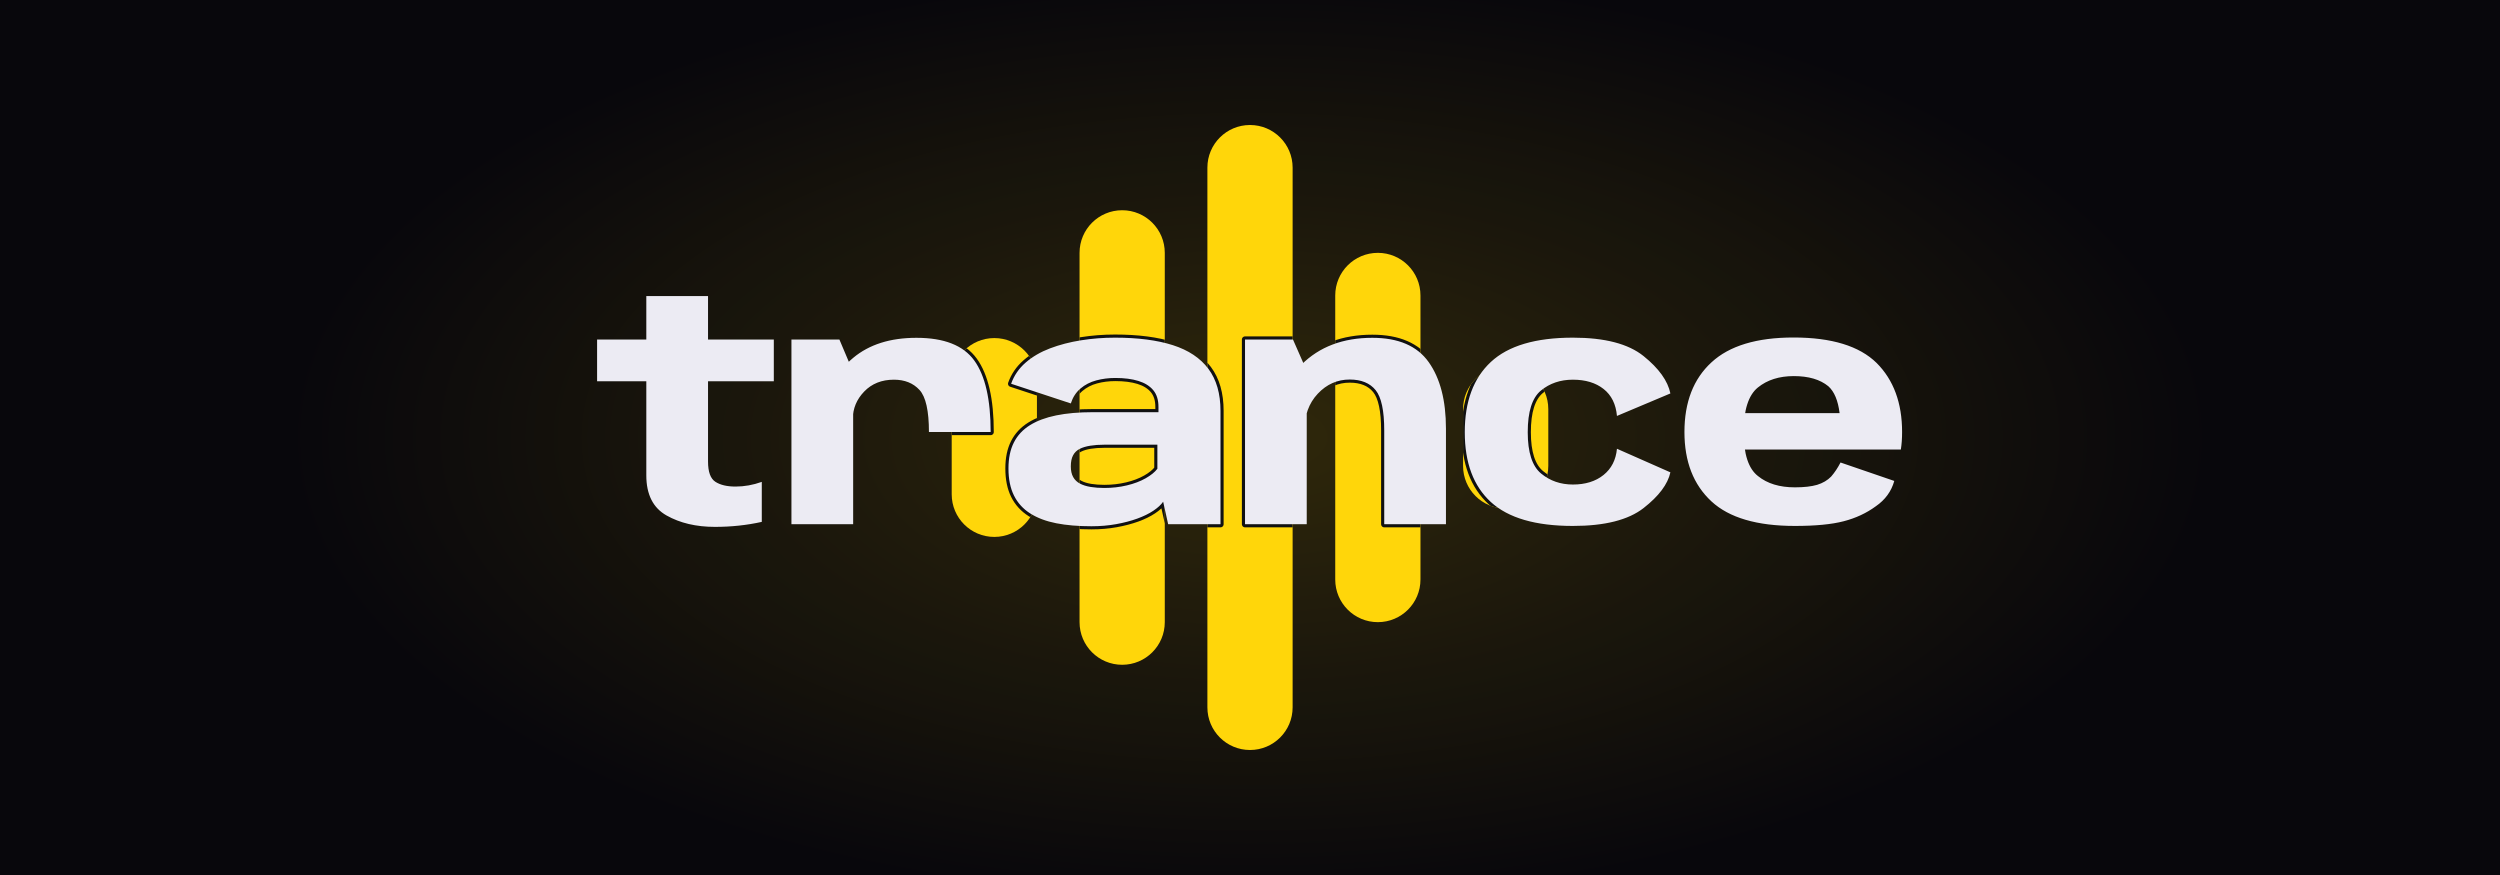
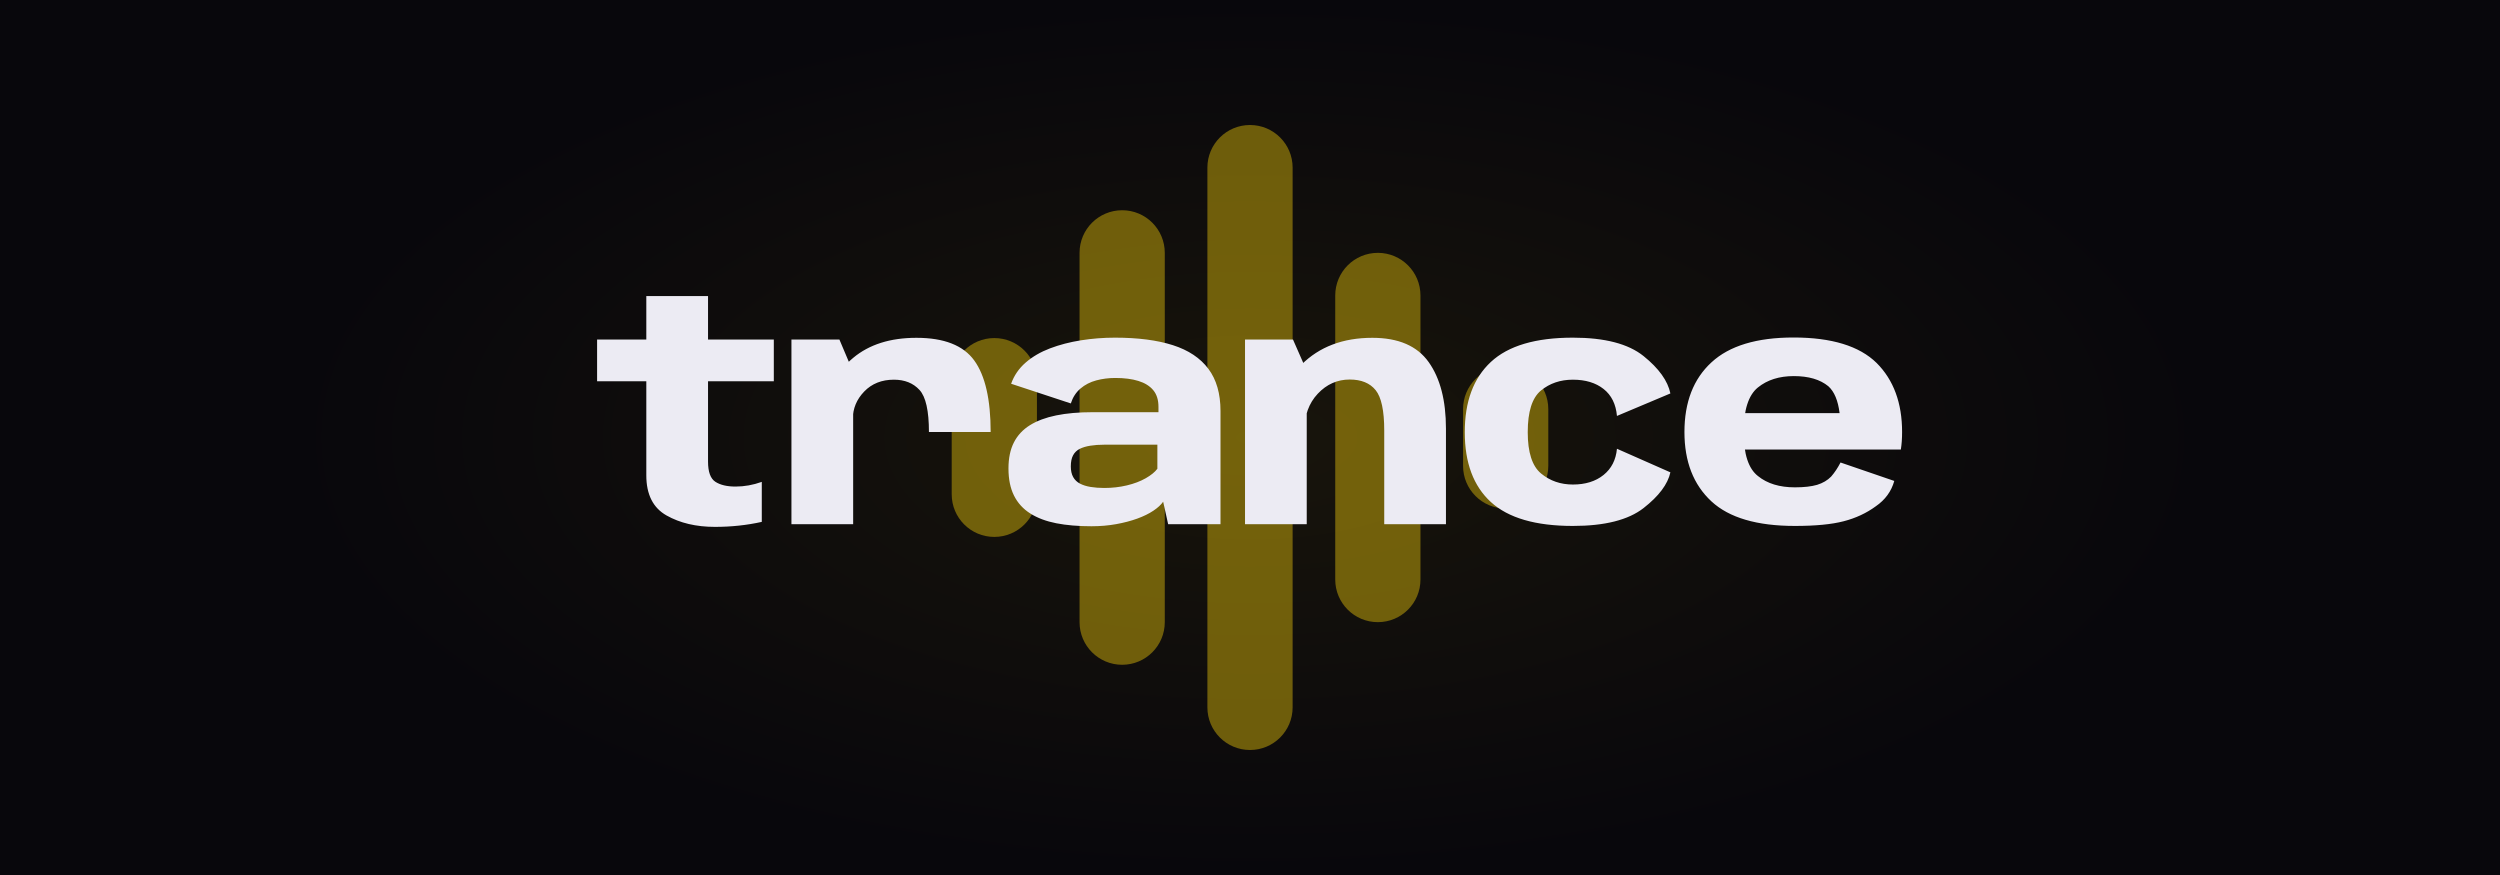
<svg xmlns="http://www.w3.org/2000/svg" width="1600" height="560" viewBox="0 0 1600 560">
  <defs>
-     <clipPath id="bars">
+     <radialGradient id="glow" cx="50%" cy="50%" r="50%">
+       <stop offset="0" stop-color="#ffd60a" stop-opacity="0.064" />
+       <stop offset="1" stop-color="#ffd60a" stop-opacity="0" />
+     </radialGradient>
+   </defs>
+   <rect width="1600" height="560" fill="#08070c" />
+   <ellipse cx="800" cy="280" rx="616" ry="280" fill="url(#glow)" />
+   <g opacity="0.4">
+     <g fill="#ffd60a">
      <rect x="609.09" y="216.36" width="54.55" height="127.27" rx="27.27" />
      <rect x="690.91" y="134.55" width="54.55" height="290.91" rx="27.27" />
      <rect x="772.73" y="80.00" width="54.55" height="400.00" rx="27.27" />
      <rect x="854.55" y="161.82" width="54.55" height="236.36" rx="27.27" />
      <rect x="936.36" y="234.55" width="54.55" height="90.91" rx="27.27" />
-     </clipPath>
-     <radialGradient id="glow" cx="50%" cy="50%" r="50%">
-       <stop offset="0" stop-color="#ffd60a" stop-opacity="0.16" />
-       <stop offset="1" stop-color="#ffd60a" stop-opacity="0" />
-     </radialGradient>
-   </defs>
-   <rect width="1600" height="560" fill="#08070c" />
-   <ellipse cx="800" cy="280" rx="610.909" ry="300" fill="url(#glow)" />
-   <g fill="#ffd60a">
-     <rect x="609.09" y="216.36" width="54.55" height="127.27" rx="27.27" />
-     <rect x="690.91" y="134.55" width="54.55" height="290.91" rx="27.27" />
-     <rect x="772.73" y="80.00" width="54.55" height="400.00" rx="27.27" />
-     <rect x="854.55" y="161.82" width="54.55" height="236.36" rx="27.27" />
-     <rect x="936.36" y="234.55" width="54.55" height="90.91" rx="27.27" />
+     </g>
  </g>
-   <path d="M457.54 337.20Q473.24 337.20 487.54 334.00L487.54 308.40Q479.14 311.40 470.74 311.40Q462.54 311.40 457.84 308.35Q453.14 305.30 453.14 295.40L453.14 244.00L495.24 244.00L495.24 217.30L453.14 217.30L453.14 189.50L413.64 189.50L413.64 217.30L382.14 217.30L382.14 244.00L413.64 244.00L413.64 304.20Q413.64 322.60 426.59 329.90Q439.54 337.20 457.54 337.20ZM594.52 276.50L634.02 276.50Q634.02 245.20 623.52 230.70Q613.02 216.20 586.52 216.20Q561.42 216.20 546.07 229.00Q530.72 241.80 530.72 258.40L545.82 268.10Q545.82 258.10 553.12 250.55Q560.42 243.00 572.12 243.00Q582.42 243.00 588.47 249.55Q594.52 256.10 594.52 276.50ZM506.52 335.50L546.02 335.50L546.02 238.10L537.22 217.30L506.52 217.30ZM698.52 336.80Q706.92 336.80 714.37 335.45Q721.82 334.10 727.87 331.90Q733.92 329.70 738.17 326.85Q742.42 324.00 744.42 321.10L747.62 335.50L781.12 335.50L781.12 263.00Q781.12 246.40 773.37 236.05Q765.62 225.70 750.62 220.90Q735.62 216.10 713.62 216.10Q702.52 216.10 691.82 217.80Q681.12 219.50 672.02 222.95Q662.92 226.40 656.42 232.05Q649.92 237.70 647.12 245.60L685.32 258.20Q687.22 252.30 691.52 248.65Q695.82 245.00 701.62 243.45Q707.42 241.90 713.82 241.90Q722.42 241.90 728.57 243.80Q734.72 245.70 738.07 249.70Q741.42 253.70 741.42 260.40L741.42 263.80L699.32 263.80Q686.02 263.80 675.97 265.85Q665.92 267.90 659.12 272.15Q652.32 276.40 648.87 283.20Q645.42 290.00 645.42 299.80Q645.42 310.10 648.97 317.20Q652.52 324.30 659.42 328.65Q666.32 333.00 676.07 334.90Q685.82 336.80 698.52 336.80ZM706.72 312.30Q702.02 312.30 698.02 311.65Q694.02 311.00 691.17 309.50Q688.32 308.00 686.82 305.30Q685.32 302.60 685.32 298.50Q685.32 294.10 686.77 291.40Q688.22 288.70 690.97 287.30Q693.72 285.90 697.77 285.25Q701.82 284.60 706.72 284.60L740.72 284.60L740.72 300.00Q738.32 303.20 733.22 306.10Q728.12 309.00 721.22 310.65Q714.32 312.30 706.72 312.30ZM796.81 335.50L836.31 335.50L836.31 237.30L827.51 217.30L796.81 217.30ZM885.91 335.50L925.41 335.50L925.41 274.30Q925.41 247.30 914.36 231.75Q903.31 216.20 878.31 216.20Q850.11 216.20 832.91 233.40Q815.71 250.60 815.71 266.10L834.81 275.60Q834.81 261.10 843.36 252.00Q851.91 242.90 863.81 242.90Q874.91 242.90 880.41 249.70Q885.91 256.50 885.91 275.50ZM1006.65 336.60Q1037.25 336.60 1051.90 325.15Q1066.55 313.70 1069.05 302.30L1034.85 287.20Q1033.85 297.90 1026.25 304.00Q1018.65 310.10 1006.65 310.10Q994.85 310.10 986.30 303.05Q977.75 296.00 977.75 276.60Q977.75 256.90 986.20 249.95Q994.65 243.00 1006.65 243.00Q1018.75 243.00 1026.30 248.95Q1033.85 254.90 1034.85 266.20L1069.05 251.80Q1066.55 239.70 1051.90 227.90Q1037.25 216.10 1006.65 216.10Q970.85 216.10 954.15 231.65Q937.45 247.20 937.45 276.60Q937.45 306.00 954.15 321.30Q970.85 336.60 1006.65 336.60ZM1148.74 336.60L1148.74 311.90Q1134.04 311.90 1125.14 304.70Q1115.94 297.60 1115.94 276.60Q1115.94 255.40 1125.04 248.00Q1134.04 240.70 1148.04 240.70Q1162.24 240.70 1170.14 247.20Q1175.84 252.30 1177.34 264.40L1112.44 264.40L1112.44 287.70L1216.54 287.70Q1217.34 282.70 1217.34 276.50Q1217.34 248.60 1201.04 232.30Q1184.44 216.00 1147.84 216.00Q1112.54 216.00 1095.34 231.90Q1078.04 247.80 1078.04 276.50Q1078.04 304.90 1095.34 320.90Q1112.34 336.60 1148.74 336.60ZM1148.74 311.90L1148.74 336.60Q1168.44 336.60 1179.94 333.60Q1191.54 330.60 1200.54 324.00Q1209.54 317.80 1212.34 307.80L1177.94 296.00Q1175.24 301.20 1171.94 305.00Q1168.44 308.60 1162.94 310.30Q1157.44 311.90 1148.74 311.90Z" fill="none" stroke="#111111" stroke-width="4" stroke-linejoin="round" clip-path="url(#bars)" />
  <path d="M457.54 337.20Q473.24 337.20 487.54 334.00L487.54 308.40Q479.14 311.40 470.74 311.40Q462.54 311.40 457.84 308.35Q453.14 305.30 453.14 295.40L453.14 244.00L495.24 244.00L495.24 217.30L453.14 217.30L453.14 189.50L413.64 189.50L413.64 217.30L382.14 217.30L382.14 244.00L413.64 244.00L413.64 304.20Q413.64 322.60 426.59 329.90Q439.54 337.20 457.54 337.20ZM594.52 276.50L634.02 276.50Q634.02 245.20 623.52 230.70Q613.02 216.20 586.52 216.20Q561.42 216.20 546.07 229.00Q530.72 241.80 530.72 258.40L545.82 268.10Q545.82 258.10 553.12 250.55Q560.42 243.00 572.12 243.00Q582.42 243.00 588.47 249.55Q594.52 256.10 594.52 276.50ZM506.52 335.50L546.02 335.50L546.02 238.10L537.22 217.30L506.52 217.30ZM698.52 336.80Q706.92 336.80 714.37 335.45Q721.82 334.10 727.87 331.90Q733.92 329.70 738.17 326.85Q742.42 324.00 744.42 321.10L747.62 335.50L781.12 335.50L781.12 263.00Q781.12 246.40 773.37 236.05Q765.62 225.70 750.62 220.90Q735.62 216.10 713.62 216.10Q702.52 216.10 691.82 217.80Q681.12 219.50 672.02 222.95Q662.92 226.40 656.42 232.05Q649.92 237.70 647.12 245.60L685.32 258.20Q687.22 252.30 691.52 248.65Q695.82 245.00 701.62 243.45Q707.42 241.90 713.82 241.90Q722.42 241.90 728.57 243.80Q734.72 245.70 738.07 249.70Q741.42 253.70 741.42 260.40L741.42 263.80L699.32 263.80Q686.02 263.80 675.97 265.85Q665.92 267.90 659.12 272.15Q652.32 276.40 648.87 283.20Q645.42 290.00 645.42 299.80Q645.42 310.10 648.97 317.20Q652.52 324.30 659.42 328.65Q666.32 333.00 676.07 334.90Q685.82 336.80 698.52 336.80ZM706.72 312.30Q702.02 312.30 698.02 311.65Q694.02 311.00 691.17 309.50Q688.32 308.00 686.82 305.30Q685.32 302.60 685.32 298.50Q685.32 294.10 686.77 291.40Q688.22 288.70 690.97 287.30Q693.72 285.90 697.77 285.25Q701.82 284.60 706.72 284.60L740.72 284.60L740.72 300.00Q738.32 303.20 733.22 306.10Q728.12 309.00 721.22 310.65Q714.32 312.30 706.72 312.30ZM796.81 335.50L836.31 335.50L836.31 237.30L827.51 217.30L796.81 217.30ZM885.91 335.50L925.41 335.50L925.41 274.30Q925.41 247.30 914.36 231.75Q903.31 216.20 878.31 216.20Q850.11 216.20 832.91 233.40Q815.71 250.60 815.71 266.10L834.81 275.60Q834.81 261.10 843.36 252.00Q851.91 242.90 863.81 242.90Q874.91 242.90 880.41 249.70Q885.91 256.50 885.91 275.50ZM1006.65 336.60Q1037.25 336.60 1051.90 325.15Q1066.55 313.70 1069.05 302.30L1034.85 287.20Q1033.85 297.90 1026.25 304.00Q1018.65 310.10 1006.65 310.10Q994.85 310.10 986.30 303.05Q977.75 296.00 977.75 276.60Q977.75 256.90 986.20 249.95Q994.65 243.00 1006.65 243.00Q1018.75 243.00 1026.30 248.95Q1033.85 254.90 1034.85 266.20L1069.05 251.80Q1066.55 239.70 1051.90 227.90Q1037.25 216.10 1006.65 216.10Q970.85 216.10 954.15 231.65Q937.45 247.20 937.45 276.60Q937.45 306.00 954.15 321.30Q970.85 336.60 1006.65 336.60ZM1148.74 336.60L1148.74 311.90Q1134.04 311.90 1125.14 304.70Q1115.94 297.60 1115.94 276.60Q1115.94 255.40 1125.04 248.00Q1134.04 240.70 1148.04 240.70Q1162.24 240.70 1170.14 247.20Q1175.84 252.30 1177.34 264.40L1112.44 264.40L1112.44 287.70L1216.54 287.70Q1217.34 282.70 1217.34 276.50Q1217.34 248.60 1201.04 232.30Q1184.44 216.00 1147.84 216.00Q1112.54 216.00 1095.34 231.90Q1078.04 247.80 1078.04 276.50Q1078.04 304.90 1095.34 320.90Q1112.34 336.60 1148.74 336.60ZM1148.74 311.90L1148.74 336.60Q1168.44 336.60 1179.94 333.60Q1191.54 330.60 1200.54 324.00Q1209.54 317.80 1212.34 307.80L1177.94 296.00Q1175.24 301.20 1171.94 305.00Q1168.44 308.60 1162.94 310.30Q1157.44 311.90 1148.74 311.90Z" fill="#ecebf3" />
</svg>
